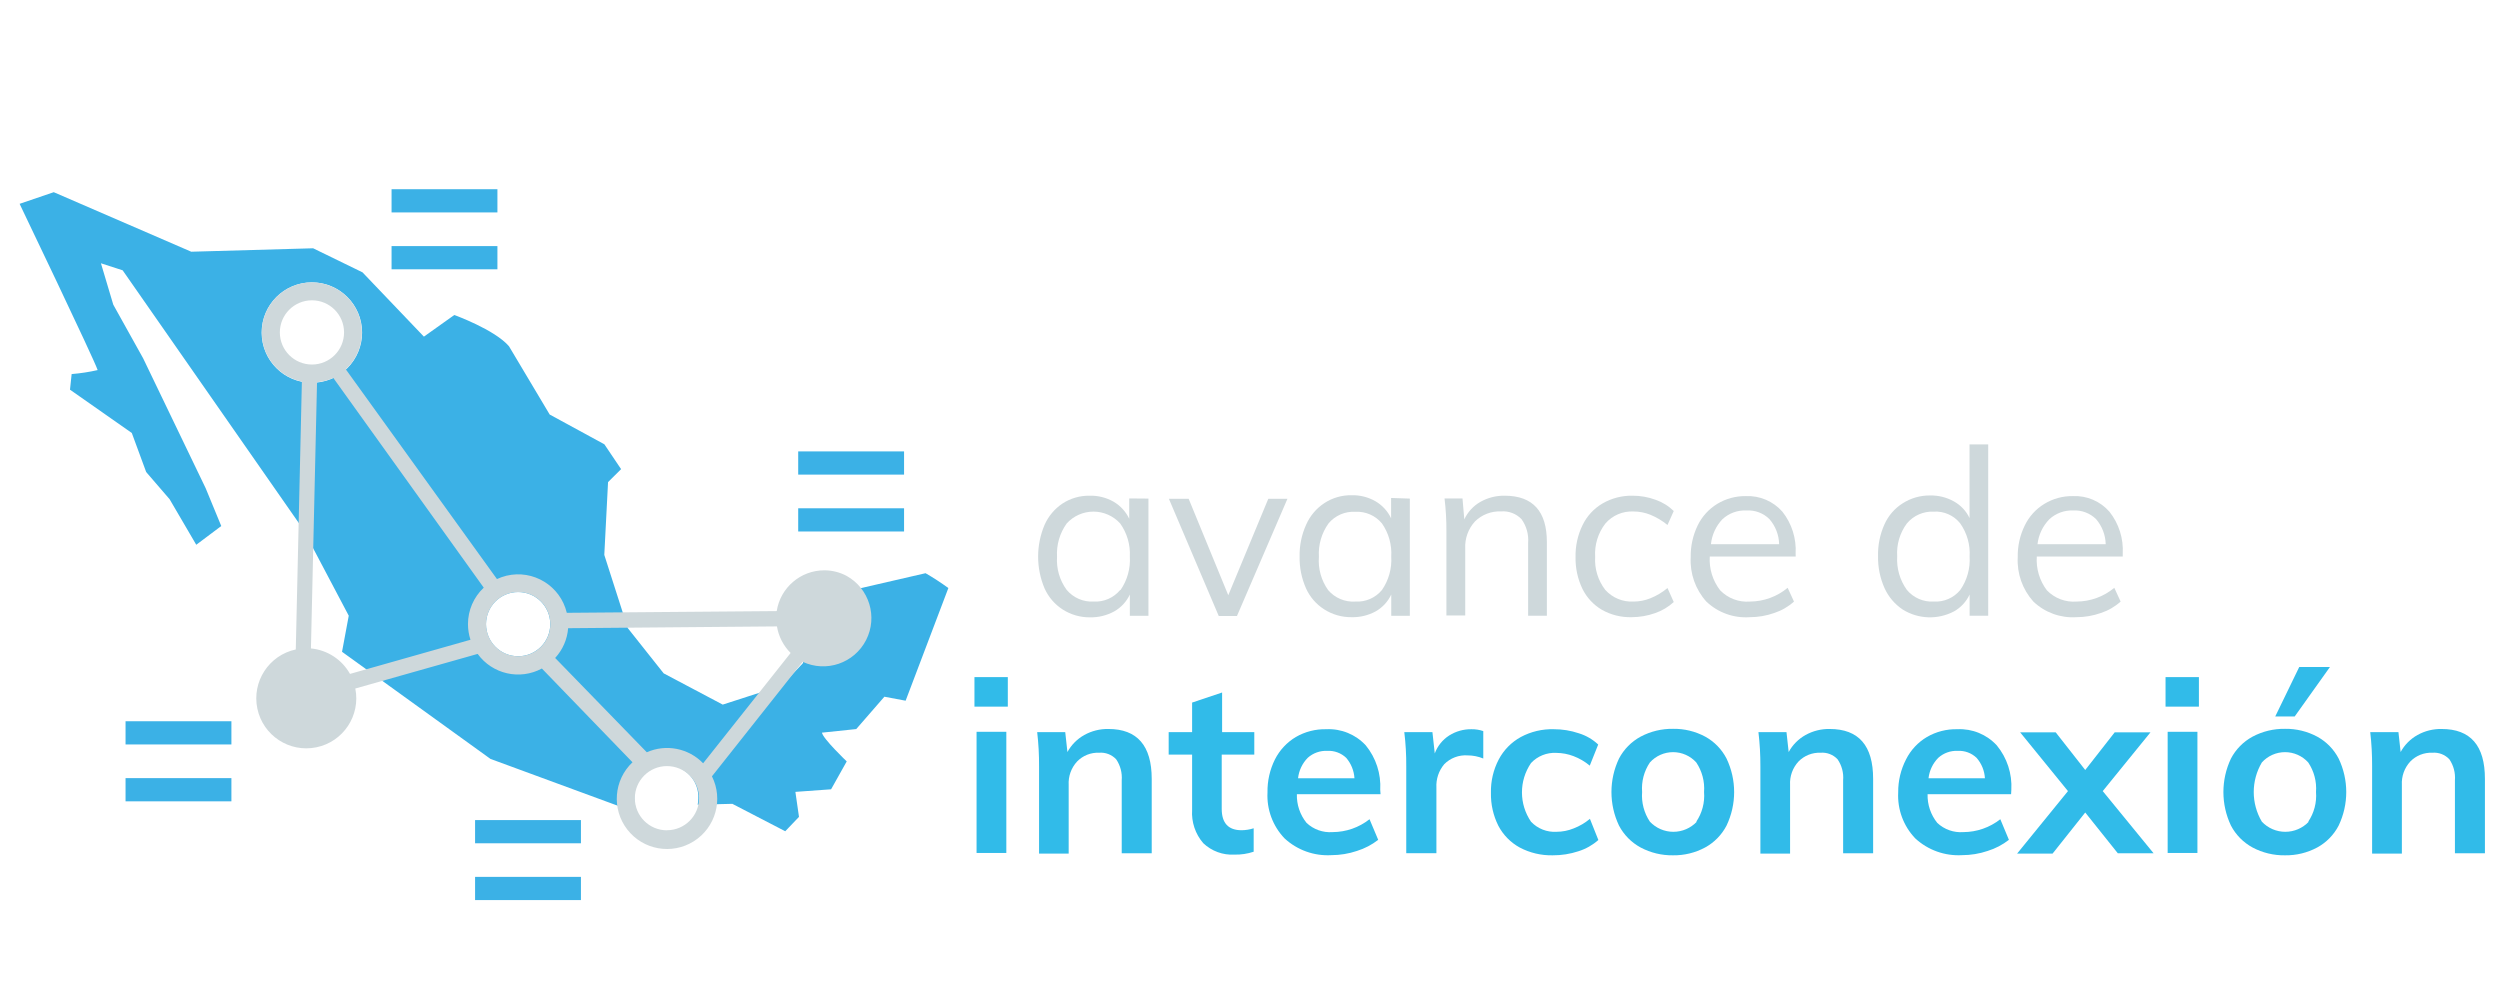
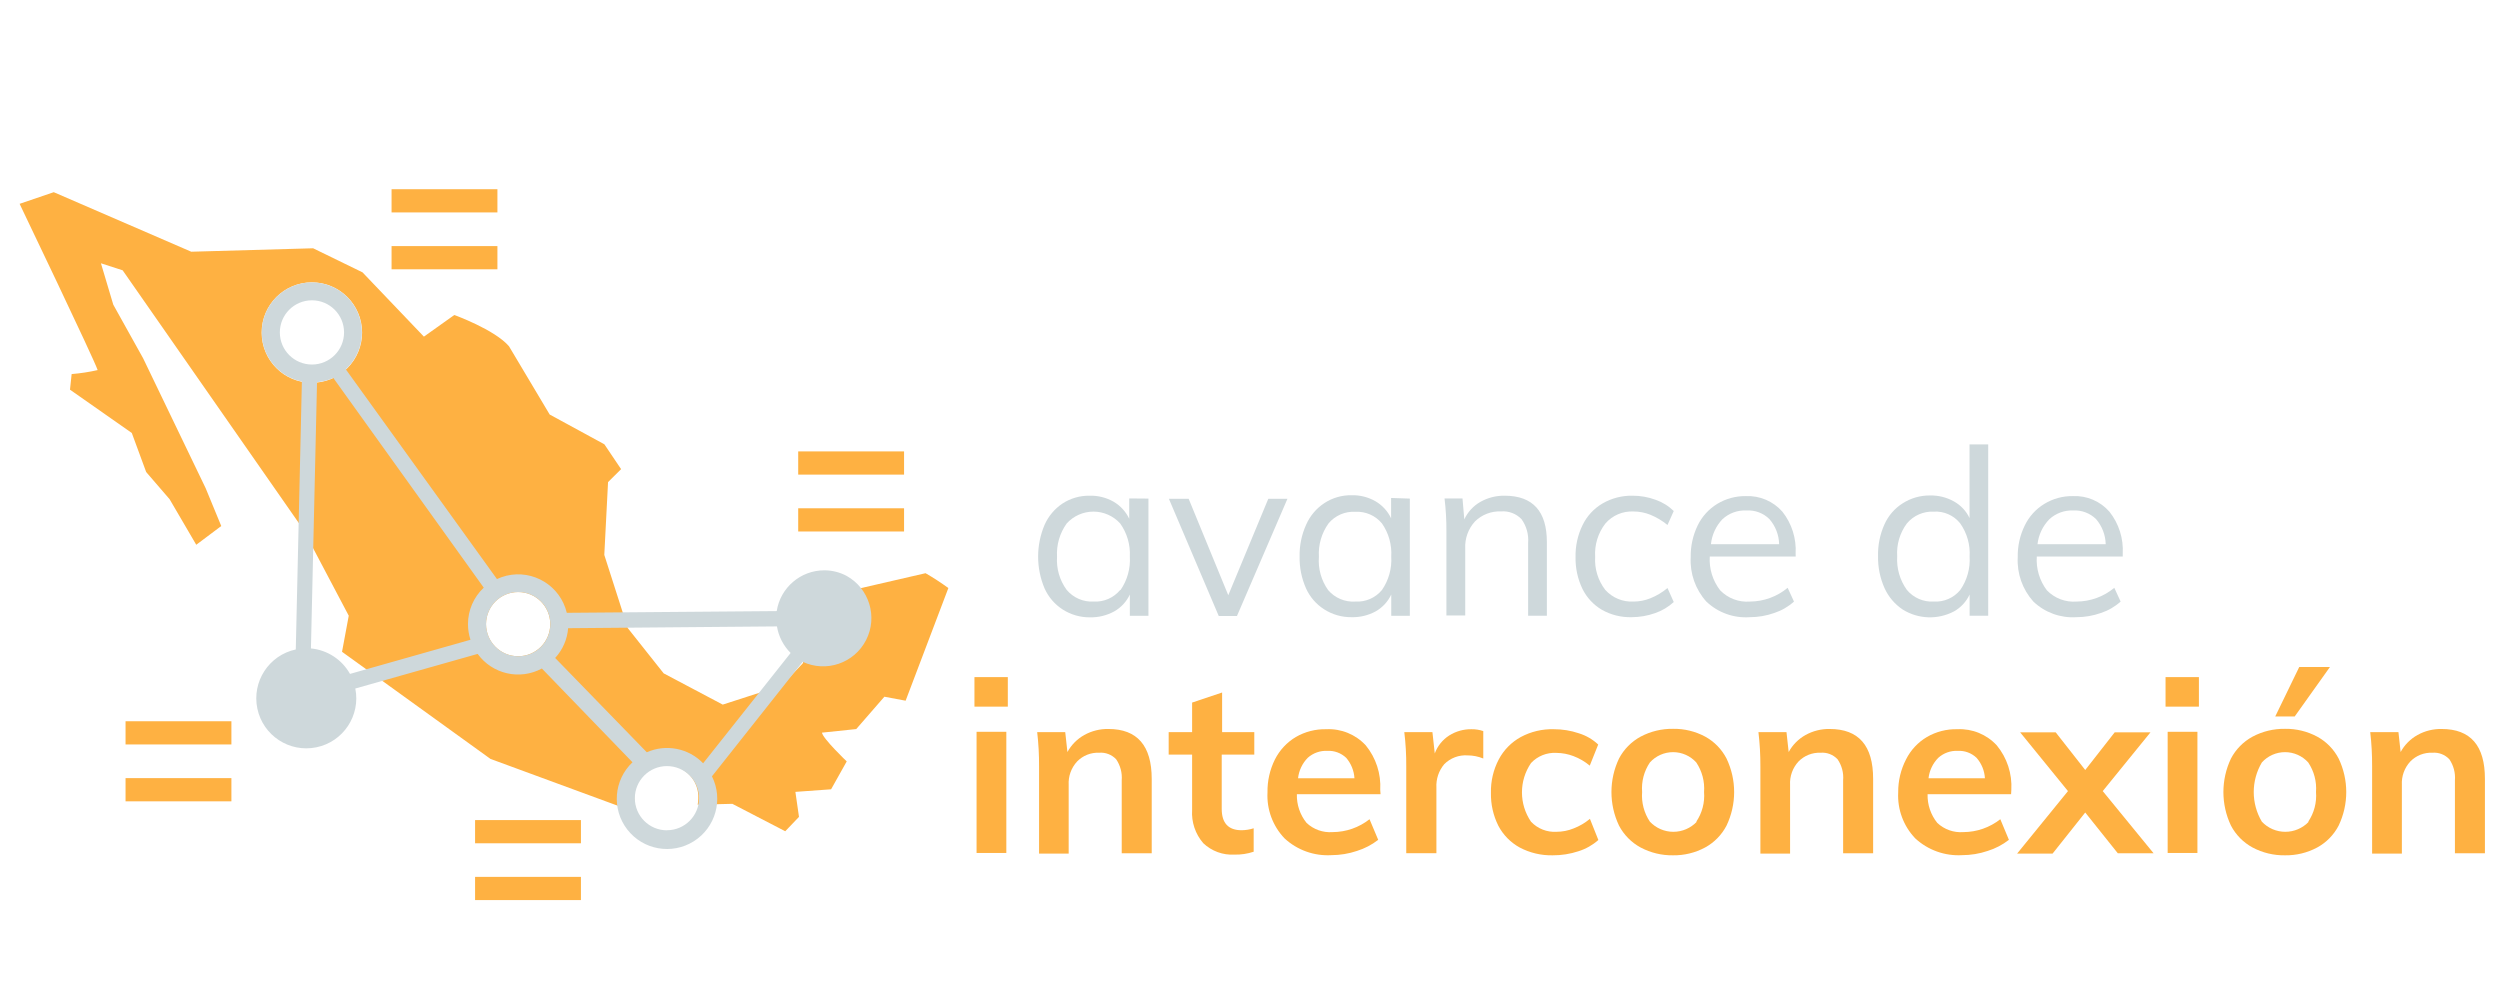
<svg xmlns="http://www.w3.org/2000/svg" id="Capa_1" data-name="Capa 1" viewBox="0 0 320 128">
  <defs>
-     <style>.cls-1{fill:#ced8db;}.cls-2{fill:#31bbe9;}.cls-3{fill:#3bb1e6;}</style>
+     <style>.cls-1{fill:#ced8db;}.cls-2{fill:#FEB142;}.cls-3{fill:#FEB142;}</style>
  </defs>
  <path class="cls-1" d="M147,63.82v15h-2.38V76.1a4.82,4.82,0,0,1-2,2.16,6.18,6.18,0,0,1-3.09.76,6.38,6.38,0,0,1-3.5-1,6.25,6.25,0,0,1-2.32-2.69,10.44,10.44,0,0,1,0-8.16A6.41,6.41,0,0,1,136,64.45a6.18,6.18,0,0,1,3.47-1,5.86,5.86,0,0,1,3.07.77,5,5,0,0,1,2,2.18v-2.6Zm-3.57,11.7a6.79,6.79,0,0,0,1.19-4.28A6.69,6.69,0,0,0,143.38,67a4.62,4.62,0,0,0-6.84,0,6.64,6.64,0,0,0-1.24,4.27,6.46,6.46,0,0,0,1.23,4.23A4.21,4.21,0,0,0,140,77,4.1,4.1,0,0,0,143.38,75.52Z" />
  <path class="cls-1" d="M164.79,63.85l-6.46,15H156l-6.38-15h2.53l5.07,12.34,5.12-12.34Z" />
  <path class="cls-1" d="M180.46,63.82v15h-2.38V76.1a4.82,4.82,0,0,1-2,2.16A6.14,6.14,0,0,1,173,79a6.36,6.36,0,0,1-3.5-1,6.2,6.2,0,0,1-2.33-2.69,9.57,9.57,0,0,1-.82-4.07,9.43,9.43,0,0,1,.84-4.09,6.36,6.36,0,0,1,2.34-2.76,6.16,6.16,0,0,1,3.47-1,5.85,5.85,0,0,1,3.06.77,5,5,0,0,1,2,2.18v-2.6Zm-3.57,11.7a6.79,6.79,0,0,0,1.19-4.28A6.69,6.69,0,0,0,176.89,67a4.12,4.12,0,0,0-3.4-1.49A4.16,4.16,0,0,0,170.05,67a6.64,6.64,0,0,0-1.23,4.27A6.46,6.46,0,0,0,170,75.53,4.21,4.21,0,0,0,173.49,77,4.1,4.1,0,0,0,176.89,75.52Z" />
  <path class="cls-1" d="M198,69.39v9.42H195.6v-9.3a4.59,4.59,0,0,0-.84-3.05,3.26,3.26,0,0,0-2.62-1,4.48,4.48,0,0,0-3.34,1.28,4.77,4.77,0,0,0-1.25,3.46v8.58h-2.41V68a33.41,33.41,0,0,0-.24-4.2h2.3l.23,2.68a5,5,0,0,1,2.06-2.24,6.12,6.12,0,0,1,3.13-.79Q198,63.47,198,69.39Z" />
  <path class="cls-1" d="M205.05,78.06a6.38,6.38,0,0,1-2.5-2.69,9,9,0,0,1-.88-4.07,8.89,8.89,0,0,1,.9-4.09,6.47,6.47,0,0,1,2.54-2.76,7.39,7.39,0,0,1,3.86-1,8.43,8.43,0,0,1,2.94.52,6.27,6.27,0,0,1,2.33,1.44l-.8,1.79a8.56,8.56,0,0,0-2.19-1.31,5.77,5.77,0,0,0-2.16-.42,4.46,4.46,0,0,0-3.6,1.54,6.32,6.32,0,0,0-1.31,4.27,6.3,6.3,0,0,0,1.29,4.22,4.54,4.54,0,0,0,3.62,1.5,5.77,5.77,0,0,0,2.16-.42,8.28,8.28,0,0,0,2.19-1.31l.8,1.79a6.78,6.78,0,0,1-2.39,1.42,9,9,0,0,1-3,.52A7.35,7.35,0,0,1,205.05,78.06Z" />
  <path class="cls-1" d="M229.85,71.24h-11a6.39,6.39,0,0,0,1.33,4.32A4.78,4.78,0,0,0,224,77a7.59,7.59,0,0,0,4.82-1.76l.81,1.76a7,7,0,0,1-2.52,1.46,9.38,9.38,0,0,1-3.14.54A7.32,7.32,0,0,1,218.41,77a7.85,7.85,0,0,1-2-5.68,9,9,0,0,1,.89-4.06,6.63,6.63,0,0,1,2.5-2.76,6.88,6.88,0,0,1,3.67-1,5.9,5.9,0,0,1,4.68,2,7.91,7.91,0,0,1,1.69,5.37Zm-9.39-4.77A5.47,5.47,0,0,0,219,69.66h8.73a5.07,5.07,0,0,0-1.24-3.21,3.84,3.84,0,0,0-2.93-1.11A4.23,4.23,0,0,0,220.46,66.47Z" />
  <path class="cls-1" d="M254.49,56.88V78.81h-2.38V76.1a4.79,4.79,0,0,1-2,2.16,6.6,6.6,0,0,1-6.55-.23,6.53,6.53,0,0,1-2.34-2.75,9.62,9.62,0,0,1-.83-4.1,9.37,9.37,0,0,1,.82-4.06,6.13,6.13,0,0,1,2.34-2.7,6.36,6.36,0,0,1,3.48-1,6,6,0,0,1,3.07.76,4.78,4.78,0,0,1,2,2.13V56.88Zm-3.58,18.64a6.73,6.73,0,0,0,1.2-4.28,6.63,6.63,0,0,0-1.2-4.24,4,4,0,0,0-3.39-1.51A4.23,4.23,0,0,0,244.08,67a6.36,6.36,0,0,0-1.24,4.2,6.68,6.68,0,0,0,1.24,4.31A4.17,4.17,0,0,0,247.52,77,4.07,4.07,0,0,0,250.91,75.52Z" />
  <path class="cls-1" d="M271.71,71.24h-11A6.44,6.44,0,0,0,262,75.56,4.78,4.78,0,0,0,265.81,77a7.57,7.57,0,0,0,4.82-1.76l.81,1.76a7,7,0,0,1-2.52,1.46,9.38,9.38,0,0,1-3.14.54A7.3,7.3,0,0,1,260.27,77a7.86,7.86,0,0,1-2-5.68,8.83,8.83,0,0,1,.9-4.06,6.57,6.57,0,0,1,2.5-2.76,6.82,6.82,0,0,1,3.66-1,5.87,5.87,0,0,1,4.68,2,7.91,7.91,0,0,1,1.7,5.37Zm-9.4-4.77a5.47,5.47,0,0,0-1.51,3.19h8.73a5.12,5.12,0,0,0-1.23-3.21,3.88,3.88,0,0,0-2.94-1.11A4.23,4.23,0,0,0,262.31,66.47Z" />
  <path class="cls-2" d="M129,86.67v3.78h-4.27V86.67Zm-4,7h3.81v15.51H125Z" />
  <path class="cls-2" d="M147.42,99.7v9.52h-3.84V99.88a4.18,4.18,0,0,0-.71-2.69,2.69,2.69,0,0,0-2.18-.84,3.7,3.7,0,0,0-2.82,1.12,4.08,4.08,0,0,0-1.08,3v8.79H133V98.1a35.93,35.93,0,0,0-.24-4.39h3.59l.28,2.55a5.52,5.52,0,0,1,2.16-2.18,6.11,6.11,0,0,1,3.09-.77C145.56,93.31,147.42,95.44,147.42,99.7Z" />
  <path class="cls-2" d="M156.38,96.59v6.94c0,1.83.85,2.74,2.55,2.74a5.25,5.25,0,0,0,1.54-.25v3a7.16,7.16,0,0,1-2.46.37,5.35,5.35,0,0,1-4-1.47,5.92,5.92,0,0,1-1.42-4.24V96.59h-3V93.71h3V89.93l3.84-1.29v5.07h4.12v2.88Z" />
  <path class="cls-2" d="M176.71,101.66H166a5.58,5.58,0,0,0,1.24,3.67,4.38,4.38,0,0,0,3.33,1.18,7.67,7.67,0,0,0,4.73-1.65l1.11,2.64a8.64,8.64,0,0,1-2.72,1.42,10.28,10.28,0,0,1-3.27.54,8.13,8.13,0,0,1-6-2.15,7.91,7.91,0,0,1-2.18-5.89,9.1,9.1,0,0,1,.95-4.21,7.05,7.05,0,0,1,2.67-2.87,7.43,7.43,0,0,1,3.9-1,6.46,6.46,0,0,1,5.06,2.07,8.26,8.26,0,0,1,1.85,5.7ZM167.39,97a4.43,4.43,0,0,0-1.24,2.62h7.22A4.39,4.39,0,0,0,172.31,97a3.25,3.25,0,0,0-2.41-.89A3.51,3.51,0,0,0,167.39,97Z" />
  <path class="cls-2" d="M189.86,93.58l0,3.51a5.28,5.28,0,0,0-2-.4,3.84,3.84,0,0,0-3,1.13,4.3,4.3,0,0,0-1,3v8.39H180V98.1a33.91,33.91,0,0,0-.25-4.39h3.6l.3,2.73a4.62,4.62,0,0,1,1.85-2.3,5.21,5.21,0,0,1,2.85-.8A4.45,4.45,0,0,1,189.86,93.58Z" />
  <path class="cls-2" d="M194.52,108.48a6.77,6.77,0,0,1-2.73-2.78,9,9,0,0,1-.95-4.22,8.77,8.77,0,0,1,1-4.27,7,7,0,0,1,2.82-2.87,8.44,8.44,0,0,1,4.23-1,9.89,9.89,0,0,1,3.2.52,6.35,6.35,0,0,1,2.48,1.44L203.49,98a7.28,7.28,0,0,0-2.09-1.22,6.27,6.27,0,0,0-2.18-.41,4.13,4.13,0,0,0-3.25,1.3,6.66,6.66,0,0,0,0,7.51,4.16,4.16,0,0,0,3.27,1.29,5.87,5.87,0,0,0,2.18-.43,7.32,7.32,0,0,0,2.09-1.23l1.08,2.71a7,7,0,0,1-2.55,1.44,10.3,10.3,0,0,1-3.29.52A8.64,8.64,0,0,1,194.52,108.48Z" />
  <path class="cls-2" d="M210,108.48a6.76,6.76,0,0,1-2.77-2.81,10,10,0,0,1,0-8.57A6.76,6.76,0,0,1,210,94.29a8.58,8.58,0,0,1,4.16-1,8.41,8.41,0,0,1,4.11,1A6.71,6.71,0,0,1,221,97.1a9.95,9.95,0,0,1,0,8.57,6.71,6.71,0,0,1-2.75,2.81,8.41,8.41,0,0,1-4.11,1A8.58,8.58,0,0,1,210,108.48Zm7.12-3.3a5.94,5.94,0,0,0,1-3.8,6,6,0,0,0-1-3.79,4,4,0,0,0-5.93,0,5.94,5.94,0,0,0-1,3.79,6,6,0,0,0,1,3.8,4.13,4.13,0,0,0,6,0Z" />
  <path class="cls-2" d="M239.76,99.7v9.52h-3.84V99.88a4.12,4.12,0,0,0-.71-2.69,2.68,2.68,0,0,0-2.18-.84,3.73,3.73,0,0,0-2.82,1.12,4.08,4.08,0,0,0-1.08,3v8.79h-3.8V98.1a35.79,35.79,0,0,0-.25-4.39h3.59l.28,2.55a5.52,5.52,0,0,1,2.16-2.18,6.14,6.14,0,0,1,3.09-.77Q239.77,93.31,239.76,99.7Z" />
  <path class="cls-2" d="M257.42,101.66H246.73a5.63,5.63,0,0,0,1.24,3.67,4.39,4.39,0,0,0,3.34,1.18,7.69,7.69,0,0,0,4.73-1.65l1.1,2.64a8.53,8.53,0,0,1-2.72,1.42,10.19,10.19,0,0,1-3.27.54,8.14,8.14,0,0,1-6-2.15,7.91,7.91,0,0,1-2.18-5.89,9,9,0,0,1,1-4.21,6.92,6.92,0,0,1,2.67-2.87,7.38,7.38,0,0,1,3.9-1,6.44,6.44,0,0,1,5.05,2.07,8.22,8.22,0,0,1,1.86,5.7ZM248.1,97a4.44,4.44,0,0,0-1.25,2.62h7.22A4.33,4.33,0,0,0,253,97a3.24,3.24,0,0,0-2.41-.89A3.48,3.48,0,0,0,248.1,97Z" />
  <path class="cls-2" d="M275.66,109.22h-4.58L266.91,104l-4.18,5.26h-4.54l6.51-8-6.12-7.52h4.55l3.78,4.82,3.77-4.82h4.58l-6.11,7.52Z" />
  <path class="cls-2" d="M281.46,86.67v3.78h-4.27V86.67Zm-4,7h3.81v15.51h-3.81Z" />
  <path class="cls-2" d="M288.33,108.48a6.76,6.76,0,0,1-2.77-2.81,10,10,0,0,1,0-8.57,6.76,6.76,0,0,1,2.77-2.81,8.55,8.55,0,0,1,4.16-1,8.44,8.44,0,0,1,4.11,1,6.71,6.71,0,0,1,2.75,2.81,9.95,9.95,0,0,1,0,8.57,6.71,6.71,0,0,1-2.75,2.81,8.44,8.44,0,0,1-4.11,1A8.55,8.55,0,0,1,288.33,108.48Zm7.12-3.3a5.94,5.94,0,0,0,1-3.8,6,6,0,0,0-1-3.79,4,4,0,0,0-5.93,0,7.44,7.44,0,0,0,0,7.59,4.13,4.13,0,0,0,6,0Zm-4.22-13.47,3.07-6.33h3.93l-4.51,6.33Z" />
  <path class="cls-2" d="M318.07,99.7v9.52h-3.84V99.88a4.18,4.18,0,0,0-.71-2.69,2.68,2.68,0,0,0-2.18-.84,3.71,3.71,0,0,0-2.82,1.12,4.08,4.08,0,0,0-1.08,3v8.79h-3.81V98.1a35.93,35.93,0,0,0-.24-4.39H307l.28,2.55a5.52,5.52,0,0,1,2.16-2.18,6.11,6.11,0,0,1,3.09-.77Q318.08,93.31,318.07,99.7Z" />
  <path class="cls-3" d="M118.47,73.37l-10.58,2.44L104,79.89l-1.23,5-2.71,2.86-7.55,2.44-7.56-4-4.6-5.8-3-9.36.48-9.32,1.67-1.66-2.14-3.18-7-3.81-5.21-8.74c-1.84-2.14-7-4-7-4l-3.89,2.77L46.4,34.86l-6.32-3.08-15.6.44L6.88,24.6,2.51,26.09S12,45.88,12.5,47.37a23.5,23.5,0,0,1-3.33.51l-.21,2,7.91,5.54,1.84,5,3,3.48,3.41,5.83,3.2-2.4-2-4.85-8-16.62L14.5,39l-1.58-5.3,2.78.9L38.78,67.71l5.86,11.1-.86,4.62,19,13.71,16.53,6.08,2,0a4.35,4.35,0,0,1-.13-1,4.1,4.1,0,1,1,8.2-.4,2.67,2.67,0,0,1,0,.4,4.13,4.13,0,0,1-.08.78l4.44-.11,6.77,3.51,1.76-1.84-.46-3.2,4.57-.33,2-3.57s-3.08-2.94-3.17-3.69h.09l4.3-.45,3.6-4.14,2.72.51,5.47-14.42A32.51,32.51,0,0,0,118.47,73.37ZM39.92,49a6.43,6.43,0,1,1,6.43-6.44v0A6.43,6.43,0,0,1,39.92,49Zm26.4,35a4.11,4.11,0,1,1,4.11-4.11h0A4.11,4.11,0,0,1,66.32,84Z" />
  <rect class="cls-3" x="50.12" y="24.22" width="13.55" height="2.97" />
  <rect class="cls-3" x="50.12" y="31.5" width="13.55" height="2.97" />
  <rect class="cls-3" x="102.17" y="57.78" width="13.55" height="2.97" />
  <rect class="cls-3" x="102.17" y="65.06" width="13.55" height="2.97" />
  <rect class="cls-3" x="16.07" y="92.32" width="13.55" height="2.97" />
  <rect class="cls-3" x="16.07" y="99.6" width="13.55" height="2.97" />
  <rect class="cls-3" x="60.81" y="104.97" width="13.55" height="2.97" />
  <rect class="cls-3" x="60.81" y="112.24" width="13.55" height="2.97" />
  <path class="cls-1" d="M105.52,73a6.17,6.17,0,0,0-6.1,5.22l-26.87.22a6.41,6.41,0,0,0-7.72-4.75,6.55,6.55,0,0,0-1.22.43L44.26,47.27a6.41,6.41,0,1,0-5.62,1.57l-.78,34.29a6.4,6.4,0,1,0,7.62,5L61.14,83.7a6.4,6.4,0,0,0,8.22,1.87l11.6,12a6.43,6.43,0,1,0,10.17,1.8l11.61-14.66a6.18,6.18,0,0,0,5.62-11A6.09,6.09,0,0,0,105.52,73ZM35.82,42.56a4.11,4.11,0,1,1,4.11,4.1h0A4.11,4.11,0,0,1,35.82,42.56ZM59.9,79.89a6.55,6.55,0,0,0,.32,2L44.8,86.26a6.43,6.43,0,0,0-5-3.26l.78-34.08a6.28,6.28,0,0,0,2.08-.55L61.92,75.22A6.4,6.4,0,0,0,59.9,79.89Zm2.32,0A4.11,4.11,0,1,1,66.33,84h0A4.12,4.12,0,0,1,62.22,79.89Zm23.15,26.39a4.11,4.11,0,1,1,4.11-4.11h0a4.11,4.11,0,0,1-4.1,4.1ZM90,97.7a6.41,6.41,0,0,0-7.21-1.41L71.06,84.22a6.33,6.33,0,0,0,1.66-3.81l26.73-.23a6.24,6.24,0,0,0,1.75,3.4Z" />
</svg>
